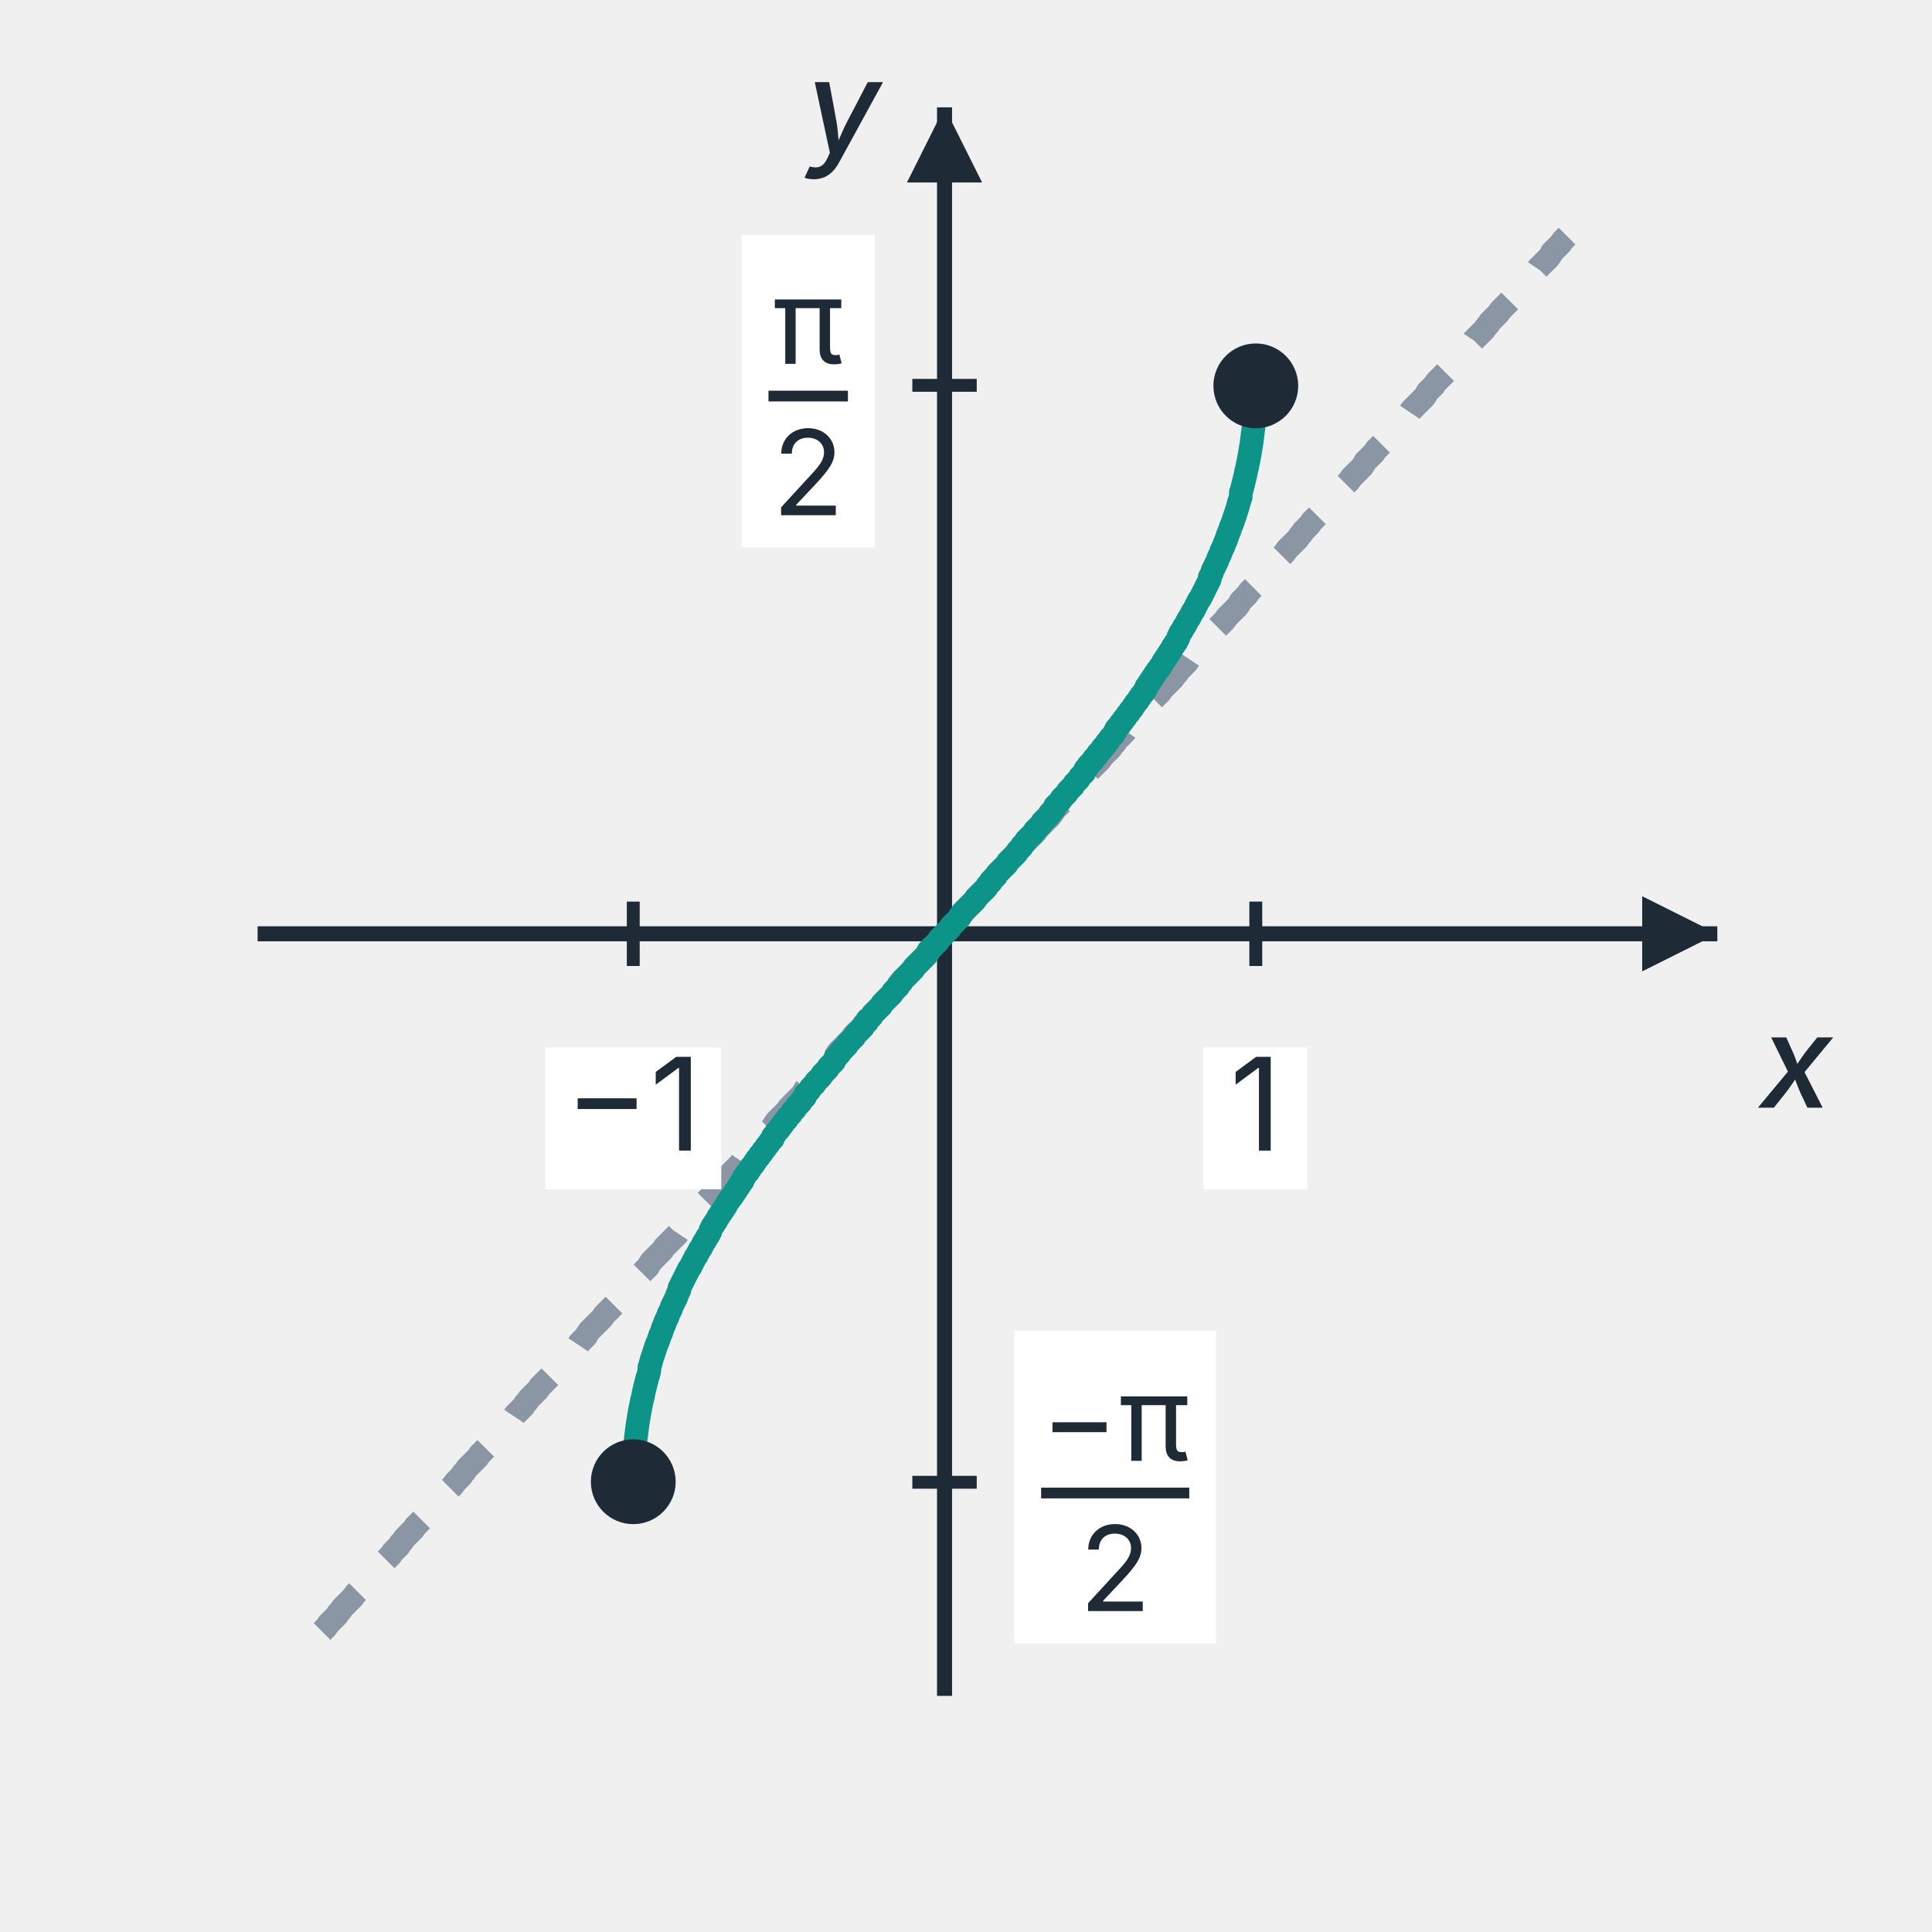
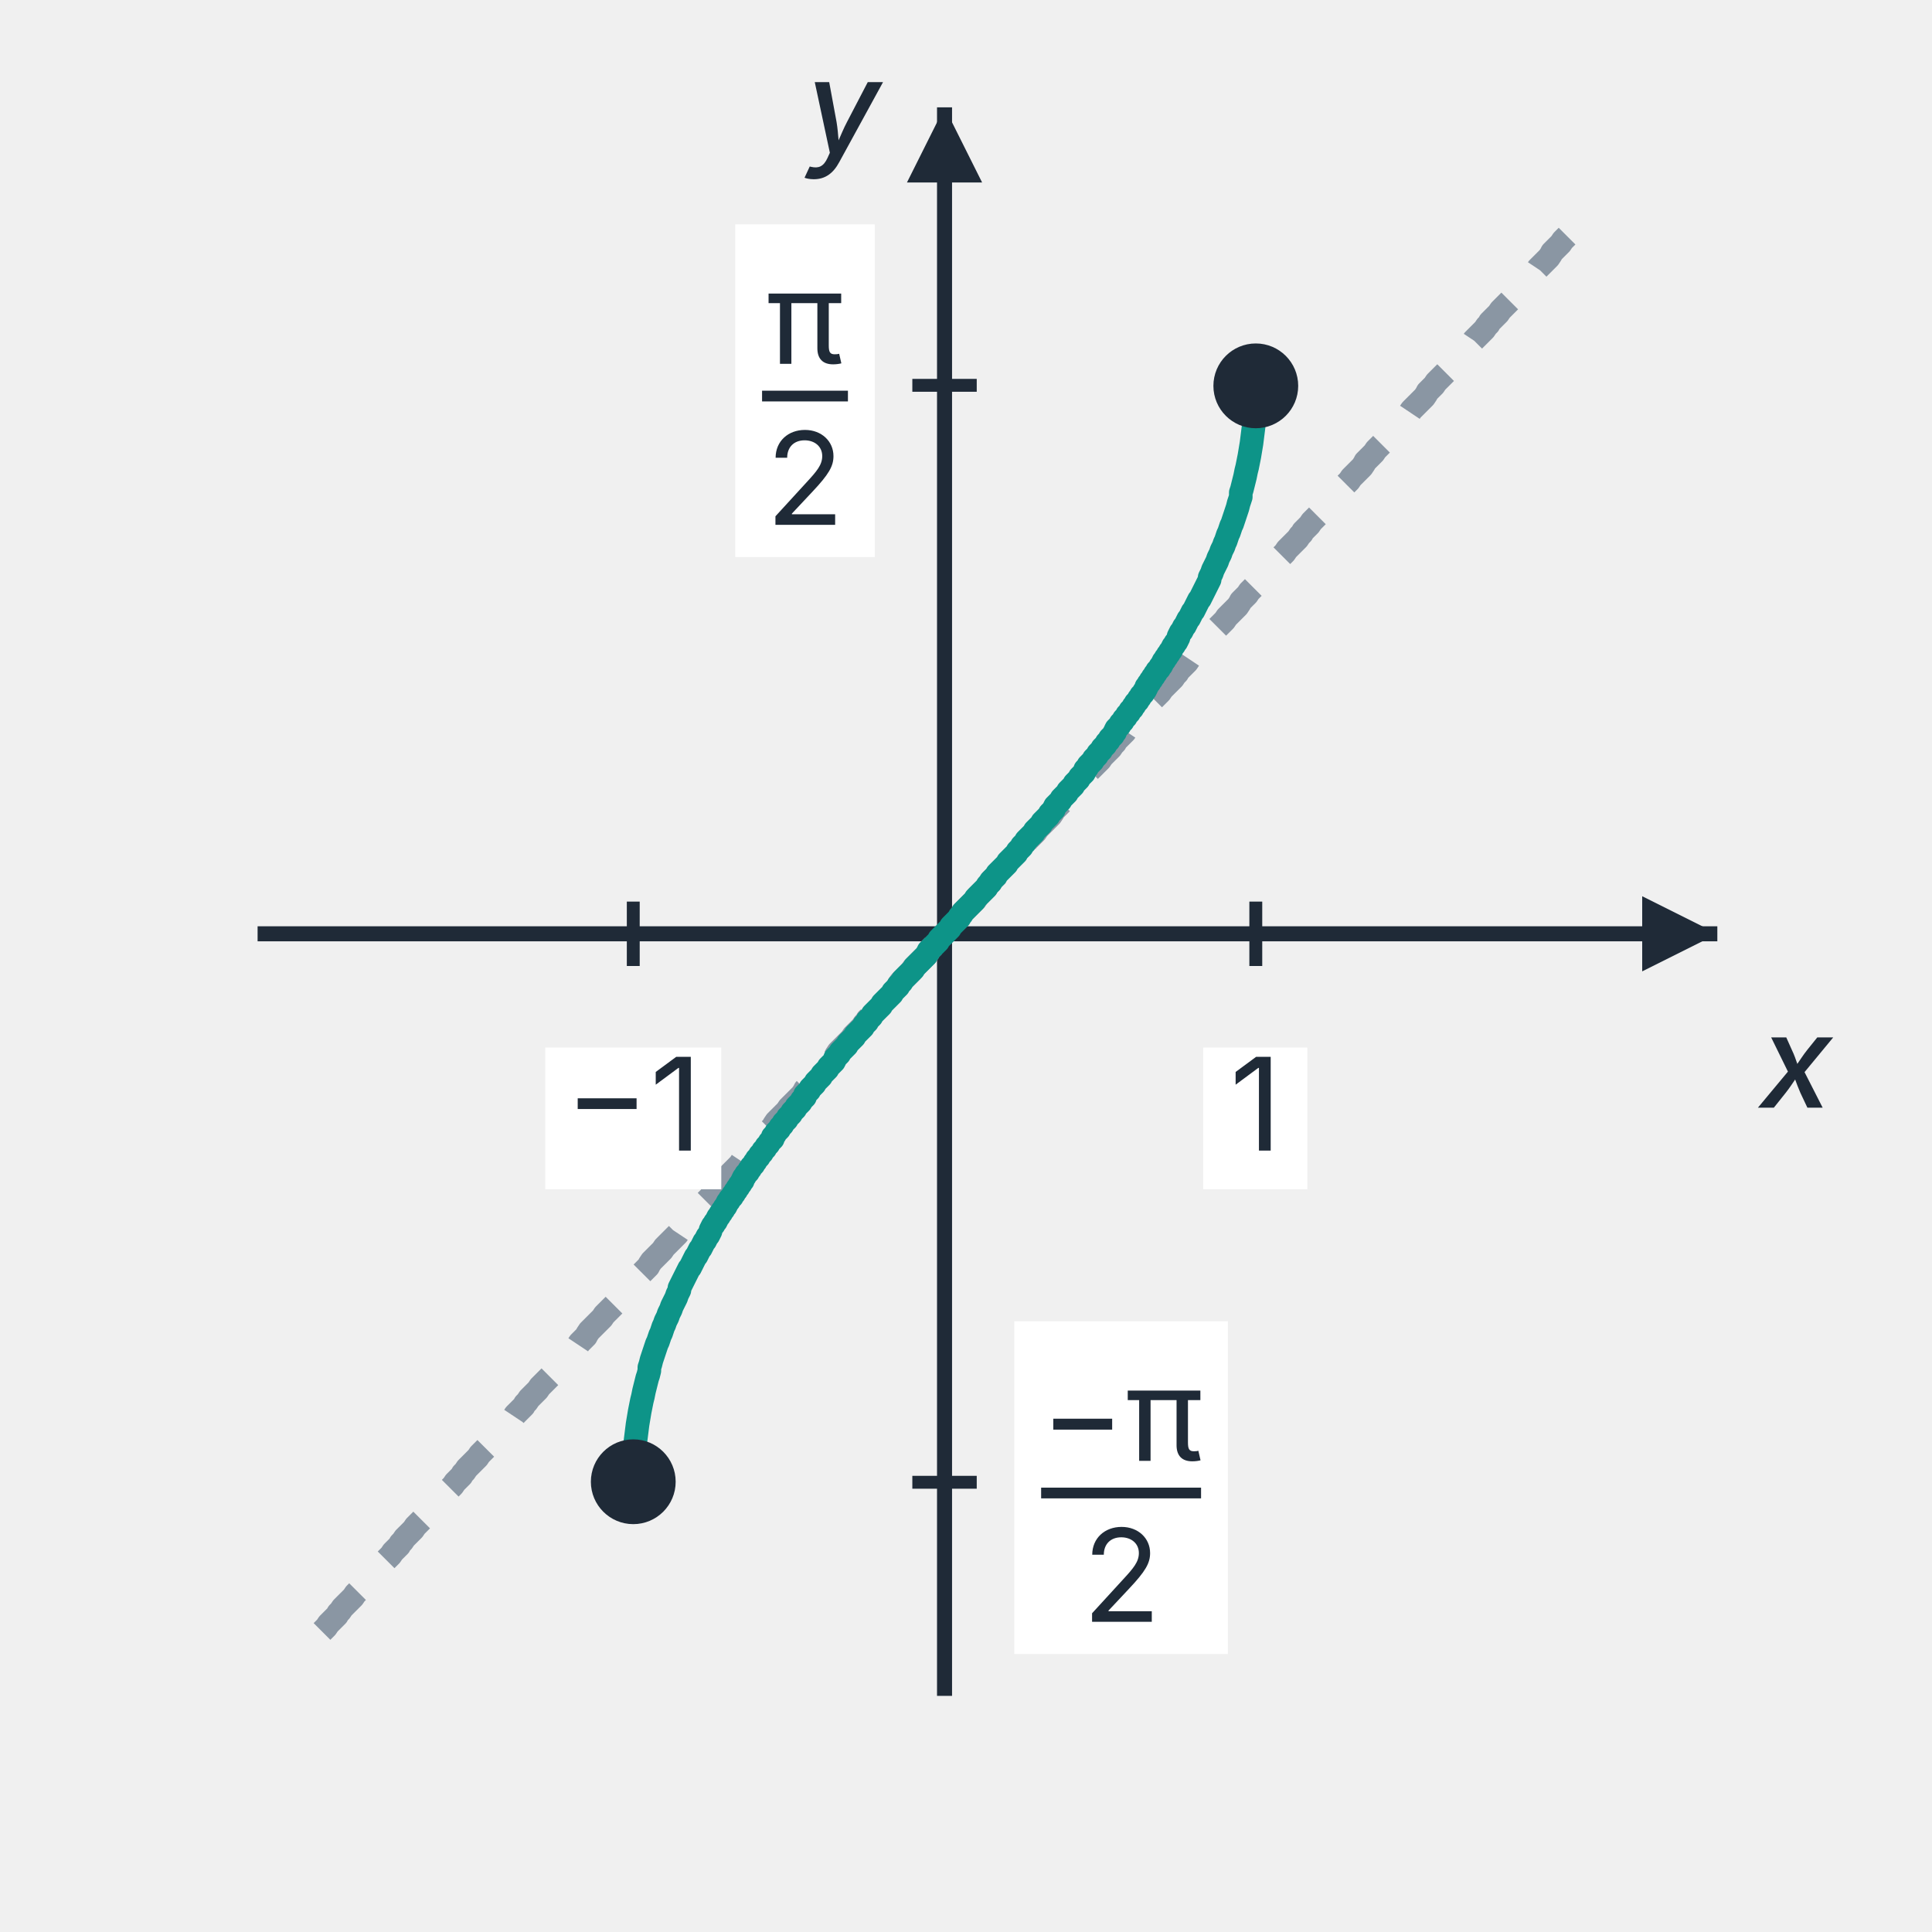
<svg xmlns="http://www.w3.org/2000/svg" viewBox="0 0 180 180" width="180" height="180" font-family="Inter, Arial, sans-serif">
  <line x1="24.0" y1="87.0" x2="160.0" y2="87.0" stroke="#1f2a37" stroke-width="1.4" />
  <path d="M160.0,87.0 l-7,-3.5 v7 z" fill="#1f2a37" />
  <line x1="88.0" y1="158.0" x2="88.0" y2="10.0" stroke="#1f2a37" stroke-width="1.4" />
  <path d="M88.0,10.0 l-3.5,7 h7 z" fill="#1f2a37" />
  <text x="164.0" y="103.2" text-anchor="start" font-size="12" fill="#1f2a37" font-weight="500" font-style="italic">x</text>
  <text x="82.0" y="14.2" text-anchor="end" font-size="12" fill="#1f2a37" font-weight="500" font-style="italic">y</text>
  <polyline points="30.0,152.0 30.2,151.8 30.4,151.6 30.6,151.3 30.8,151.1 31.0,150.9 31.2,150.7 31.4,150.5 31.5,150.3 31.7,150.1 31.9,149.8 32.1,149.6 32.3,149.4 32.5,149.2 32.7,149.0 32.9,148.8 33.1,148.5 33.3,148.3 33.5,148.1 33.7,147.9 33.9,147.7 34.1,147.4 34.3,147.2 34.4,147.0 34.6,146.8 34.8,146.6 35.0,146.4 35.2,146.2 35.4,145.9 35.6,145.7 35.8,145.5 36.0,145.3 36.2,145.1 36.4,144.9 36.6,144.6 36.8,144.4 37.0,144.2 37.2,144.0 37.3,143.8 37.5,143.6 37.7,143.3 37.9,143.1 38.1,142.9 38.3,142.7 38.5,142.5 38.7,142.2 38.9,142.0 39.1,141.8 39.3,141.6 39.5,141.4 39.7,141.2 39.9,140.9 40.1,140.7 40.2,140.5 40.4,140.3 40.6,140.1 40.8,139.9 41.0,139.7 41.2,139.4 41.4,139.2 41.6,139.0 41.8,138.8 42.0,138.6 42.2,138.4 42.4,138.1 42.6,137.9 42.8,137.7 43.0,137.5 43.1,137.3 43.3,137.1 43.5,136.8 43.7,136.6 43.9,136.4 44.1,136.2 44.3,136.0 44.5,135.8 44.7,135.5 44.9,135.3 45.1,135.1 45.3,134.9 45.5,134.7 45.7,134.4 45.9,134.2 46.0,134.0 46.2,133.8 46.4,133.6 46.6,133.4 46.8,133.1 47.0,132.9 47.2,132.7 47.4,132.5 47.6,132.3 47.8,132.1 48.0,131.8 48.2,131.6 48.4,131.4 48.6,131.2 48.8,131.0 48.9,130.8 49.1,130.6 49.3,130.3 49.5,130.1 49.7,129.9 49.9,129.7 50.1,129.5 50.3,129.2 50.5,129.0 50.7,128.8 50.9,128.6 51.1,128.4 51.3,128.2 51.5,127.9 51.7,127.7 51.8,127.5 52.0,127.3 52.2,127.1 52.4,126.9 52.6,126.6 52.8,126.4 53.0,126.2 53.2,126.0 53.4,125.8 53.6,125.6 53.8,125.4 54.0,125.1 54.2,124.9 54.4,124.7 54.6,124.5 54.7,124.3 54.9,124.0 55.1,123.8 55.3,123.6 55.5,123.4 55.7,123.2 55.9,123.0 56.1,122.8 56.3,122.5 56.5,122.3 56.7,122.1 56.9,121.9 57.1,121.7 57.3,121.5 57.5,121.2 57.6,121.0 57.8,120.8 58.0,120.6 58.2,120.4 58.4,120.2 58.6,119.9 58.8,119.7 59.0,119.5 59.2,119.3 59.4,119.1 59.6,118.8 59.8,118.6 60.0,118.4 60.2,118.2 60.4,118.0 60.5,117.8 60.7,117.5 60.9,117.3 61.1,117.1 61.3,116.9 61.5,116.7 61.7,116.5 61.9,116.2 62.1,116.0 62.3,115.8 62.5,115.6 62.7,115.4 62.9,115.2 63.1,115.0 63.3,114.7 63.4,114.5 63.6,114.3 63.8,114.1 64.0,113.9 64.2,113.7 64.4,113.4 64.6,113.2 64.8,113.0 65.0,112.8 65.2,112.6 65.4,112.4 65.6,112.1 65.8,111.9 66.0,111.7 66.2,111.5 66.3,111.3 66.5,111.1 66.7,110.8 66.9,110.6 67.1,110.4 67.3,110.2 67.5,110.0 67.7,109.8 67.9,109.5 68.1,109.3 68.3,109.1 68.5,108.9 68.7,108.7 68.9,108.5 69.1,108.2 69.2,108.0 69.4,107.8 69.6,107.6 69.8,107.4 70.0,107.2 70.2,106.9 70.4,106.7 70.6,106.5 70.8,106.3 71.0,106.1 71.2,105.9 71.4,105.6 71.6,105.4 71.8,105.2 72.0,105.0 72.1,104.8 72.3,104.5 72.5,104.3 72.7,104.1 72.9,103.9 73.1,103.7 73.3,103.5 73.5,103.2 73.7,103.0 73.9,102.8 74.1,102.6 74.3,102.4 74.5,102.2 74.7,102.0 74.9,101.7 75.0,101.5 75.2,101.3 75.4,101.1 75.6,100.9 75.8,100.6 76.0,100.4 76.2,100.2 76.4,100.0 76.6,99.8 76.8,99.6 77.0,99.3 77.2,99.1 77.4,98.9 77.6,98.7 77.8,98.5 77.9,98.3 78.1,98.0 78.3,97.8 78.5,97.6 78.7,97.4 78.9,97.2 79.1,97.0 79.3,96.8 79.5,96.5 79.7,96.3 79.9,96.1 80.1,95.9 80.3,95.7 80.5,95.4 80.7,95.2 80.8,95.0 81.0,94.8 81.2,94.6 81.4,94.4 81.6,94.1 81.8,93.9 82.0,93.7 82.2,93.5 82.4,93.3 82.6,93.1 82.8,92.8 83.0,92.6 83.2,92.4 83.4,92.2 83.6,92.0 83.7,91.8 83.9,91.5 84.1,91.3 84.3,91.1 84.5,90.9 84.7,90.7 84.9,90.5 85.1,90.2 85.3,90.0 85.5,89.8 85.7,89.6 85.9,89.4 86.1,89.2 86.3,89.0 86.5,88.7 86.6,88.5 86.8,88.3 87.0,88.1 87.2,87.9 87.4,87.7 87.6,87.4 87.8,87.2 88.0,87.0 88.2,86.8 88.4,86.6 88.6,86.3 88.8,86.1 89.0,85.9 89.2,85.7 89.4,85.5 89.5,85.3 89.7,85.0 89.9,84.8 90.1,84.6 90.3,84.4 90.5,84.2 90.7,84.0 90.9,83.8 91.1,83.5 91.3,83.3 91.5,83.1 91.7,82.9 91.9,82.7 92.1,82.4 92.3,82.2 92.4,82.0 92.6,81.8 92.8,81.6 93.0,81.4 93.2,81.1 93.4,80.9 93.6,80.7 93.8,80.5 94.0,80.3 94.2,80.1 94.4,79.8 94.6,79.6 94.8,79.4 95.0,79.2 95.2,79.0 95.3,78.8 95.5,78.6 95.7,78.3 95.9,78.1 96.1,77.9 96.3,77.7 96.5,77.5 96.7,77.2 96.9,77.0 97.1,76.8 97.3,76.6 97.5,76.4 97.7,76.2 97.9,76.0 98.1,75.7 98.2,75.5 98.4,75.3 98.6,75.1 98.8,74.9 99.0,74.7 99.2,74.4 99.4,74.2 99.6,74.0 99.8,73.8 100.0,73.6 100.2,73.3 100.4,73.1 100.6,72.9 100.8,72.7 101.0,72.5 101.1,72.3 101.3,72.1 101.5,71.8 101.7,71.6 101.9,71.4 102.1,71.2 102.3,71.0 102.5,70.8 102.7,70.5 102.9,70.3 103.1,70.1 103.3,69.9 103.5,69.7 103.7,69.4 103.9,69.2 104.0,69.0 104.2,68.8 104.4,68.6 104.6,68.4 104.8,68.2 105.0,67.9 105.2,67.7 105.4,67.5 105.6,67.3 105.8,67.1 106.0,66.8 106.2,66.6 106.4,66.4 106.6,66.2 106.8,66.0 106.9,65.8 107.1,65.5 107.3,65.3 107.5,65.1 107.7,64.9 107.9,64.7 108.1,64.5 108.3,64.2 108.5,64.0 108.7,63.8 108.9,63.6 109.1,63.4 109.3,63.2 109.5,62.9 109.7,62.7 109.8,62.5 110.0,62.3 110.2,62.1 110.4,61.9 110.6,61.7 110.8,61.4 111.0,61.2 111.2,61.0 111.4,60.8 111.6,60.6 111.8,60.4 112.0,60.1 112.2,59.9 112.4,59.7 112.6,59.5 112.7,59.3 112.9,59.1 113.1,58.8 113.3,58.6 113.5,58.4 113.7,58.2 113.9,58.0 114.1,57.8 114.3,57.5 114.5,57.3 114.7,57.1 114.9,56.9 115.1,56.7 115.3,56.5 115.5,56.2 115.6,56.0 115.8,55.8 116.0,55.6 116.2,55.4 116.4,55.1 116.6,54.9 116.8,54.7 117.0,54.5 117.2,54.3 117.4,54.1 117.6,53.8 117.8,53.6 118.0,53.4 118.2,53.2 118.4,53.0 118.5,52.8 118.7,52.5 118.9,52.3 119.1,52.1 119.3,51.9 119.5,51.7 119.7,51.5 119.9,51.2 120.1,51.0 120.3,50.8 120.5,50.6 120.7,50.4 120.9,50.2 121.1,49.9 121.3,49.7 121.4,49.5 121.6,49.3 121.8,49.1 122.0,48.9 122.2,48.6 122.4,48.4 122.6,48.2 122.8,48.0 123.0,47.8 123.2,47.6 123.4,47.3 123.6,47.1 123.8,46.9 124.0,46.7 124.2,46.5 124.3,46.3 124.5,46.1 124.7,45.8 124.9,45.6 125.1,45.4 125.3,45.2 125.5,45.0 125.7,44.8 125.9,44.5 126.1,44.3 126.3,44.1 126.5,43.9 126.7,43.7 126.9,43.5 127.1,43.2 127.2,43.0 127.4,42.8 127.6,42.6 127.8,42.4 128.0,42.2 128.2,41.9 128.4,41.7 128.6,41.5 128.8,41.3 129.0,41.1 129.2,40.9 129.4,40.6 129.6,40.4 129.8,40.2 130.0,40.0 130.1,39.8 130.3,39.5 130.5,39.3 130.7,39.1 130.9,38.9 131.1,38.7 131.3,38.5 131.5,38.2 131.7,38.0 131.9,37.8 132.1,37.6 132.3,37.4 132.5,37.2 132.7,37.0 132.9,36.7 133.0,36.5 133.2,36.3 133.4,36.1 133.6,35.9 133.8,35.6 134.0,35.4 134.2,35.2 134.4,35.0 134.6,34.8 134.8,34.6 135.0,34.3 135.2,34.1 135.4,33.9 135.6,33.7 135.8,33.5 135.9,33.3 136.1,33.0 136.3,32.8 136.5,32.6 136.7,32.4 136.9,32.2 137.1,32.0 137.3,31.7 137.5,31.5 137.7,31.3 137.9,31.1 138.1,30.9 138.3,30.7 138.5,30.4 138.7,30.2 138.8,30.0 139.0,29.8 139.2,29.6 139.4,29.4 139.6,29.2 139.8,28.9 140.0,28.7 140.2,28.5 140.4,28.3 140.6,28.1 140.8,27.9 141.0,27.6 141.2,27.4 141.4,27.2 141.6,27.0 141.7,26.8 141.9,26.6 142.1,26.3 142.3,26.1 142.5,25.9 142.7,25.7 142.9,25.5 143.1,25.3 143.3,25.0 143.5,24.8 143.7,24.6 143.9,24.4 144.1,24.2 144.3,24.0 144.5,23.7 144.6,23.5 144.8,23.3 145.0,23.1 145.2,22.9 145.4,22.7 145.6,22.4 145.8,22.2 146.0,22.0" fill="none" stroke="#8a96a3" stroke-width="2.2" stroke-dasharray="5 4" stroke-linejoin="round" />
  <polyline points="59.0,138.1 59.1,135.4 59.2,134.3 59.3,133.5 59.4,132.7 59.5,132.1 59.6,131.5 59.7,131.0 59.8,130.5 59.9,130.1 60.0,129.6 60.1,129.2 60.2,128.8 60.3,128.4 60.4,128.1 60.5,127.7 60.5,127.4 60.6,127.1 60.7,126.7 60.8,126.4 60.9,126.1 61.0,125.8 61.1,125.5 61.2,125.2 61.3,125.0 61.4,124.7 61.5,124.4 61.6,124.2 61.7,123.9 61.8,123.6 61.9,123.4 62.0,123.1 62.1,122.9 62.2,122.7 62.3,122.4 62.4,122.2 62.5,122.0 62.6,121.7 62.7,121.5 62.8,121.3 62.9,121.1 63.0,120.9 63.1,120.6 63.2,120.4 63.3,120.2 63.3,120.0 63.4,119.8 63.5,119.6 63.6,119.4 63.7,119.2 63.8,119.0 63.9,118.8 64.0,118.6 64.1,118.4 64.2,118.2 64.3,118.1 64.4,117.9 64.5,117.7 64.6,117.5 64.7,117.3 64.8,117.1 64.9,117.0 65.0,116.8 65.1,116.6 65.2,116.4 65.3,116.3 65.4,116.1 65.5,115.9 65.6,115.7 65.7,115.6 65.8,115.4 65.9,115.2 66.0,115.1 66.1,114.9 66.2,114.7 66.2,114.6 66.3,114.4 66.4,114.2 66.5,114.1 66.6,113.9 66.7,113.8 66.8,113.6 66.9,113.4 67.0,113.3 67.1,113.1 67.2,113.0 67.3,112.8 67.4,112.7 67.5,112.5 67.6,112.4 67.7,112.2 67.8,112.0 67.9,111.9 68.0,111.7 68.1,111.6 68.2,111.5 68.3,111.3 68.4,111.2 68.5,111.0 68.6,110.9 68.7,110.7 68.8,110.6 68.9,110.4 69.0,110.3 69.1,110.1 69.2,110.0 69.2,109.9 69.3,109.7 69.4,109.6 69.5,109.4 69.6,109.3 69.7,109.2 69.8,109.0 69.9,108.9 70.0,108.7 70.1,108.6 70.2,108.5 70.3,108.3 70.4,108.2 70.5,108.0 70.6,107.9 70.7,107.8 70.8,107.6 70.9,107.5 71.0,107.4 71.1,107.2 71.2,107.1 71.3,107.0 71.4,106.8 71.5,106.7 71.6,106.6 71.7,106.4 71.8,106.3 71.9,106.2 72.0,106.1 72.0,105.9 72.1,105.8 72.2,105.7 72.3,105.5 72.4,105.4 72.5,105.3 72.6,105.2 72.7,105.0 72.8,104.9 72.9,104.8 73.0,104.6 73.1,104.5 73.2,104.4 73.3,104.3 73.4,104.1 73.5,104.0 73.6,103.9 73.7,103.8 73.8,103.6 73.9,103.5 74.0,103.4 74.1,103.3 74.2,103.1 74.3,103.0 74.4,102.9 74.5,102.8 74.6,102.7 74.7,102.5 74.8,102.4 74.9,102.3 75.0,102.2 75.0,102.0 75.1,101.9 75.2,101.8 75.3,101.7 75.4,101.6 75.5,101.4 75.6,101.3 75.7,101.2 75.8,101.1 75.9,101.0 76.0,100.8 76.1,100.7 76.2,100.6 76.3,100.5 76.4,100.4 76.5,100.3 76.6,100.1 76.7,100.0 76.8,99.9 76.9,99.8 77.0,99.7 77.1,99.6 77.2,99.4 77.3,99.3 77.4,99.2 77.5,99.1 77.6,99.0 77.7,98.9 77.8,98.7 77.8,98.6 77.9,98.5 78.0,98.4 78.1,98.3 78.2,98.2 78.3,98.0 78.4,97.9 78.5,97.8 78.6,97.7 78.7,97.6 78.8,97.5 78.9,97.4 79.0,97.2 79.1,97.1 79.2,97.0 79.3,96.9 79.4,96.8 79.5,96.7 79.6,96.6 79.7,96.4 79.8,96.3 79.9,96.2 80.0,96.1 80.1,96.0 80.2,95.9 80.3,95.8 80.4,95.7 80.5,95.5 80.6,95.4 80.7,95.3 80.8,95.2 80.8,95.1 80.9,95.0 81.0,94.9 81.1,94.8 81.2,94.7 81.3,94.5 81.4,94.4 81.5,94.3 81.6,94.2 81.7,94.1 81.8,94.0 81.9,93.9 82.0,93.8 82.1,93.7 82.2,93.5 82.3,93.4 82.4,93.3 82.5,93.2 82.6,93.1 82.7,93.0 82.8,92.9 82.9,92.8 83.0,92.7 83.1,92.6 83.2,92.4 83.3,92.3 83.4,92.2 83.5,92.1 83.6,92.0 83.7,91.9 83.7,91.8 83.8,91.7 83.9,91.6 84.0,91.5 84.1,91.3 84.2,91.2 84.3,91.1 84.4,91.0 84.5,90.9 84.6,90.8 84.7,90.7 84.8,90.6 84.9,90.5 85.0,90.4 85.1,90.3 85.2,90.1 85.3,90.0 85.4,89.9 85.5,89.8 85.6,89.7 85.7,89.6 85.8,89.5 85.9,89.4 86.0,89.3 86.1,89.2 86.2,89.1 86.3,89.0 86.4,88.8 86.5,88.7 86.5,88.6 86.6,88.5 86.7,88.4 86.8,88.3 86.9,88.2 87.0,88.1 87.1,88.0 87.2,87.9 87.3,87.8 87.4,87.7 87.5,87.5 87.6,87.4 87.7,87.3 87.8,87.2 87.9,87.1 88.0,87.0 88.1,86.9 88.2,86.8 88.3,86.7 88.4,86.6 88.5,86.5 88.6,86.3 88.7,86.2 88.8,86.1 88.9,86.0 89.0,85.9 89.1,85.8 89.2,85.7 89.3,85.6 89.4,85.5 89.4,85.4 89.5,85.3 89.6,85.2 89.7,85.0 89.8,84.9 89.9,84.8 90.0,84.7 90.1,84.6 90.2,84.5 90.3,84.4 90.4,84.3 90.5,84.2 90.6,84.1 90.7,84.0 90.8,83.9 90.9,83.7 91.0,83.6 91.1,83.5 91.2,83.4 91.3,83.3 91.4,83.2 91.5,83.1 91.6,83.0 91.7,82.9 91.8,82.8 91.9,82.7 92.0,82.5 92.1,82.4 92.2,82.3 92.3,82.2 92.3,82.1 92.4,82.0 92.5,81.9 92.6,81.8 92.7,81.7 92.8,81.6 92.9,81.4 93.0,81.3 93.1,81.2 93.2,81.1 93.3,81.0 93.4,80.9 93.5,80.8 93.6,80.7 93.7,80.6 93.8,80.5 93.9,80.3 94.0,80.2 94.1,80.1 94.2,80.0 94.3,79.9 94.4,79.8 94.5,79.7 94.6,79.6 94.7,79.5 94.8,79.3 94.9,79.2 95.0,79.1 95.1,79.0 95.2,78.9 95.2,78.8 95.3,78.7 95.4,78.6 95.5,78.5 95.6,78.3 95.7,78.2 95.8,78.1 95.9,78.0 96.0,77.9 96.1,77.8 96.2,77.7 96.3,77.6 96.4,77.4 96.5,77.3 96.6,77.2 96.7,77.1 96.8,77.0 96.9,76.9 97.0,76.8 97.1,76.6 97.2,76.5 97.3,76.4 97.4,76.3 97.5,76.2 97.6,76.1 97.7,76.0 97.8,75.8 97.9,75.7 98.0,75.6 98.1,75.5 98.2,75.4 98.2,75.3 98.3,75.1 98.4,75.0 98.5,74.9 98.6,74.8 98.7,74.7 98.8,74.6 98.9,74.4 99.0,74.3 99.1,74.2 99.2,74.1 99.3,74.0 99.4,73.9 99.5,73.7 99.6,73.6 99.7,73.5 99.8,73.4 99.9,73.3 100.0,73.2 100.1,73.0 100.2,72.9 100.3,72.8 100.4,72.7 100.5,72.6 100.6,72.4 100.7,72.3 100.8,72.2 100.9,72.1 101.0,72.0 101.1,71.8 101.1,71.7 101.2,71.6 101.3,71.5 101.4,71.3 101.5,71.2 101.6,71.1 101.7,71.0 101.8,70.9 101.9,70.7 102.0,70.6 102.1,70.5 102.2,70.4 102.3,70.2 102.4,70.1 102.5,70.0 102.6,69.9 102.7,69.7 102.8,69.6 102.9,69.5 103.0,69.4 103.1,69.2 103.2,69.1 103.3,69.0 103.4,68.8 103.5,68.7 103.6,68.6 103.7,68.5 103.8,68.3 103.9,68.2 103.9,68.1 104.0,67.9 104.1,67.8 104.2,67.7 104.3,67.6 104.4,67.4 104.5,67.3 104.6,67.2 104.7,67.0 104.8,66.9 104.9,66.8 105.0,66.6 105.1,66.5 105.2,66.4 105.3,66.2 105.4,66.1 105.5,66.0 105.6,65.8 105.7,65.7 105.8,65.5 105.9,65.4 106.0,65.3 106.1,65.1 106.2,65.0 106.3,64.8 106.4,64.7 106.5,64.6 106.6,64.4 106.7,64.3 106.8,64.1 106.8,64.0 106.9,63.9 107.0,63.7 107.1,63.6 107.2,63.4 107.3,63.3 107.4,63.1 107.5,63.0 107.6,62.8 107.7,62.7 107.8,62.5 107.9,62.4 108.0,62.3 108.1,62.1 108.2,62.0 108.3,61.8 108.4,61.6 108.5,61.5 108.6,61.3 108.7,61.2 108.8,61.0 108.9,60.9 109.0,60.7 109.1,60.6 109.2,60.4 109.3,60.2 109.4,60.1 109.5,59.9 109.6,59.8 109.7,59.6 109.8,59.4 109.8,59.3 109.9,59.1 110.0,58.9 110.1,58.8 110.2,58.6 110.3,58.4 110.4,58.3 110.5,58.1 110.6,57.9 110.7,57.7 110.8,57.6 110.9,57.4 111.0,57.2 111.1,57.0 111.2,56.9 111.3,56.7 111.4,56.5 111.5,56.3 111.6,56.1 111.7,55.9 111.8,55.8 111.9,55.6 112.0,55.4 112.1,55.2 112.2,55.0 112.3,54.8 112.4,54.6 112.5,54.4 112.6,54.2 112.7,54.0 112.7,53.8 112.8,53.6 112.9,53.4 113.0,53.1 113.1,52.9 113.2,52.7 113.3,52.5 113.4,52.3 113.5,52.0 113.6,51.8 113.7,51.6 113.8,51.3 113.9,51.1 114.0,50.9 114.1,50.6 114.2,50.4 114.3,50.1 114.4,49.8 114.5,49.6 114.6,49.3 114.7,49.0 114.8,48.8 114.9,48.5 115.0,48.2 115.1,47.9 115.2,47.6 115.3,47.3 115.4,46.9 115.5,46.6 115.6,46.3 115.6,45.9 115.7,45.6 115.8,45.2 115.9,44.8 116.0,44.4 116.1,43.9 116.2,43.5 116.3,43.0 116.4,42.5 116.5,41.9 116.6,41.3 116.7,40.5 116.8,39.7 116.9,38.6 117.0,35.9" fill="none" stroke="#0d9488" stroke-width="2.2" stroke-linejoin="round" />
  <line x1="59.0" y1="84.0" x2="59.0" y2="90.0" stroke="#1f2a37" stroke-width="1.2" />
  <line x1="117.0" y1="84.0" x2="117.0" y2="90.0" stroke="#1f2a37" stroke-width="1.2" />
  <line x1="85.0" y1="138.1" x2="91.0" y2="138.1" stroke="#1f2a37" stroke-width="1.2" />
  <line x1="85.0" y1="35.9" x2="91.0" y2="35.9" stroke="#1f2a37" stroke-width="1.2" />
  <rect x="50.8" y="97.6" width="16.4" height="13.2" fill="#fff" />
  <text x="59.0" y="107.2" text-anchor="middle" font-size="12" fill="#1f2a37">−1</text>
  <rect x="112.1" y="97.6" width="9.7" height="13.2" fill="#fff" />
  <text x="117.0" y="107.2" text-anchor="middle" font-size="12" fill="#1f2a37">1</text>
-   <rect x="94.5" y="124.0" width="18.8" height="29.1" fill="#fff" />
-   <text x="103.9" y="136.1" text-anchor="middle" font-size="11.0" fill="#1f2a37">−π</text>
-   <line x1="97.0" y1="139.1" x2="110.8" y2="139.1" stroke="#1f2a37" stroke-width="1" />
-   <text x="103.9" y="150.1" text-anchor="middle" font-size="11.0" fill="#1f2a37">2</text>
-   <rect x="69.1" y="21.9" width="12.4" height="29.1" fill="#fff" />
-   <text x="75.3" y="33.9" text-anchor="middle" font-size="11.0" fill="#1f2a37">π</text>
-   <line x1="71.6" y1="36.9" x2="79.0" y2="36.9" stroke="#1f2a37" stroke-width="1" />
-   <text x="75.3" y="48.0" text-anchor="middle" font-size="11.0" fill="#1f2a37">2</text>
+   <rect x="94.5" y="123.1" width="19.9" height="31.0" fill="#fff" />
+   <text x="104.5" y="136.1" text-anchor="middle" font-size="12.0" fill="#1f2a37">−π</text>
+   <line x1="97.0" y1="139.1" x2="111.9" y2="139.1" stroke="#1f2a37" stroke-width="1" />
+   <text x="104.5" y="151.1" text-anchor="middle" font-size="12.0" fill="#1f2a37">2</text>
+   <rect x="68.5" y="20.9" width="13.0" height="31.0" fill="#fff" />
+   <text x="75.0" y="33.9" text-anchor="middle" font-size="12.0" fill="#1f2a37">π</text>
+   <line x1="71.0" y1="36.9" x2="79.0" y2="36.9" stroke="#1f2a37" stroke-width="1" />
+   <text x="75.0" y="48.9" text-anchor="middle" font-size="12.0" fill="#1f2a37">2</text>
  <circle cx="59.0" cy="138.051" r="3.2" fill="#1f2a37" stroke="#1f2a37" stroke-width="1.5" />
  <circle cx="117.0" cy="35.949" r="3.2" fill="#1f2a37" stroke="#1f2a37" stroke-width="1.5" />
</svg>
